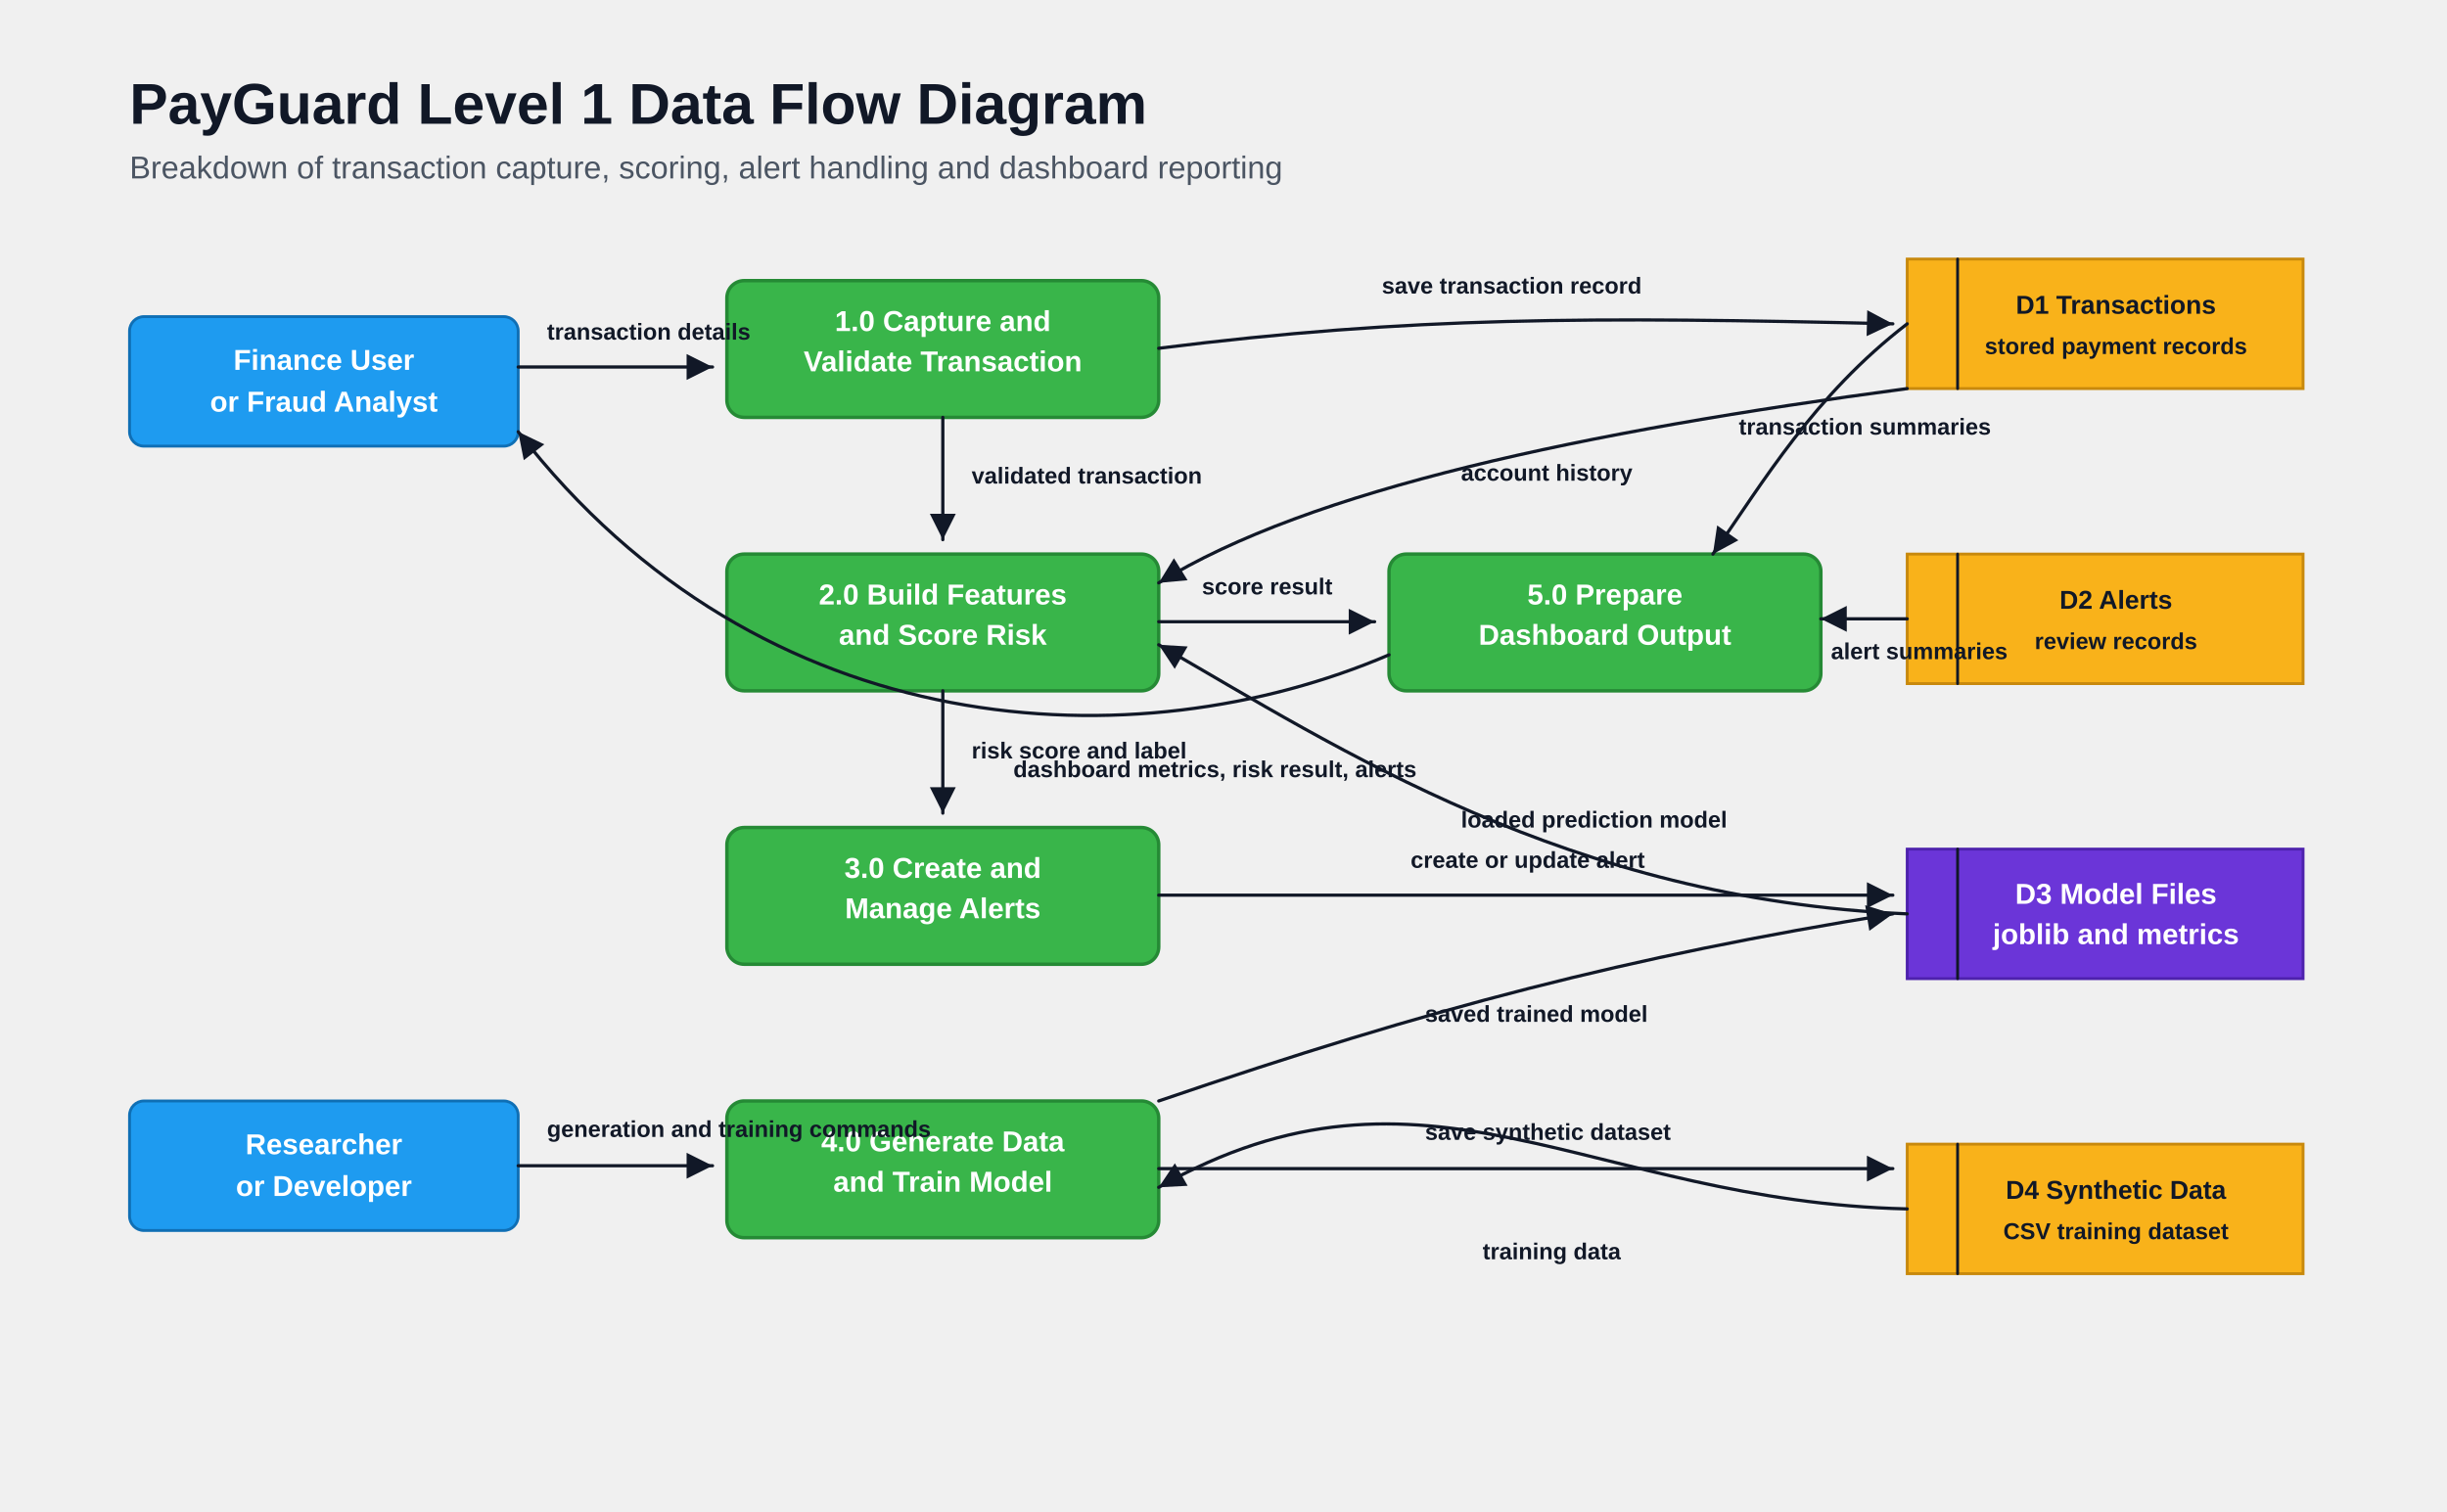
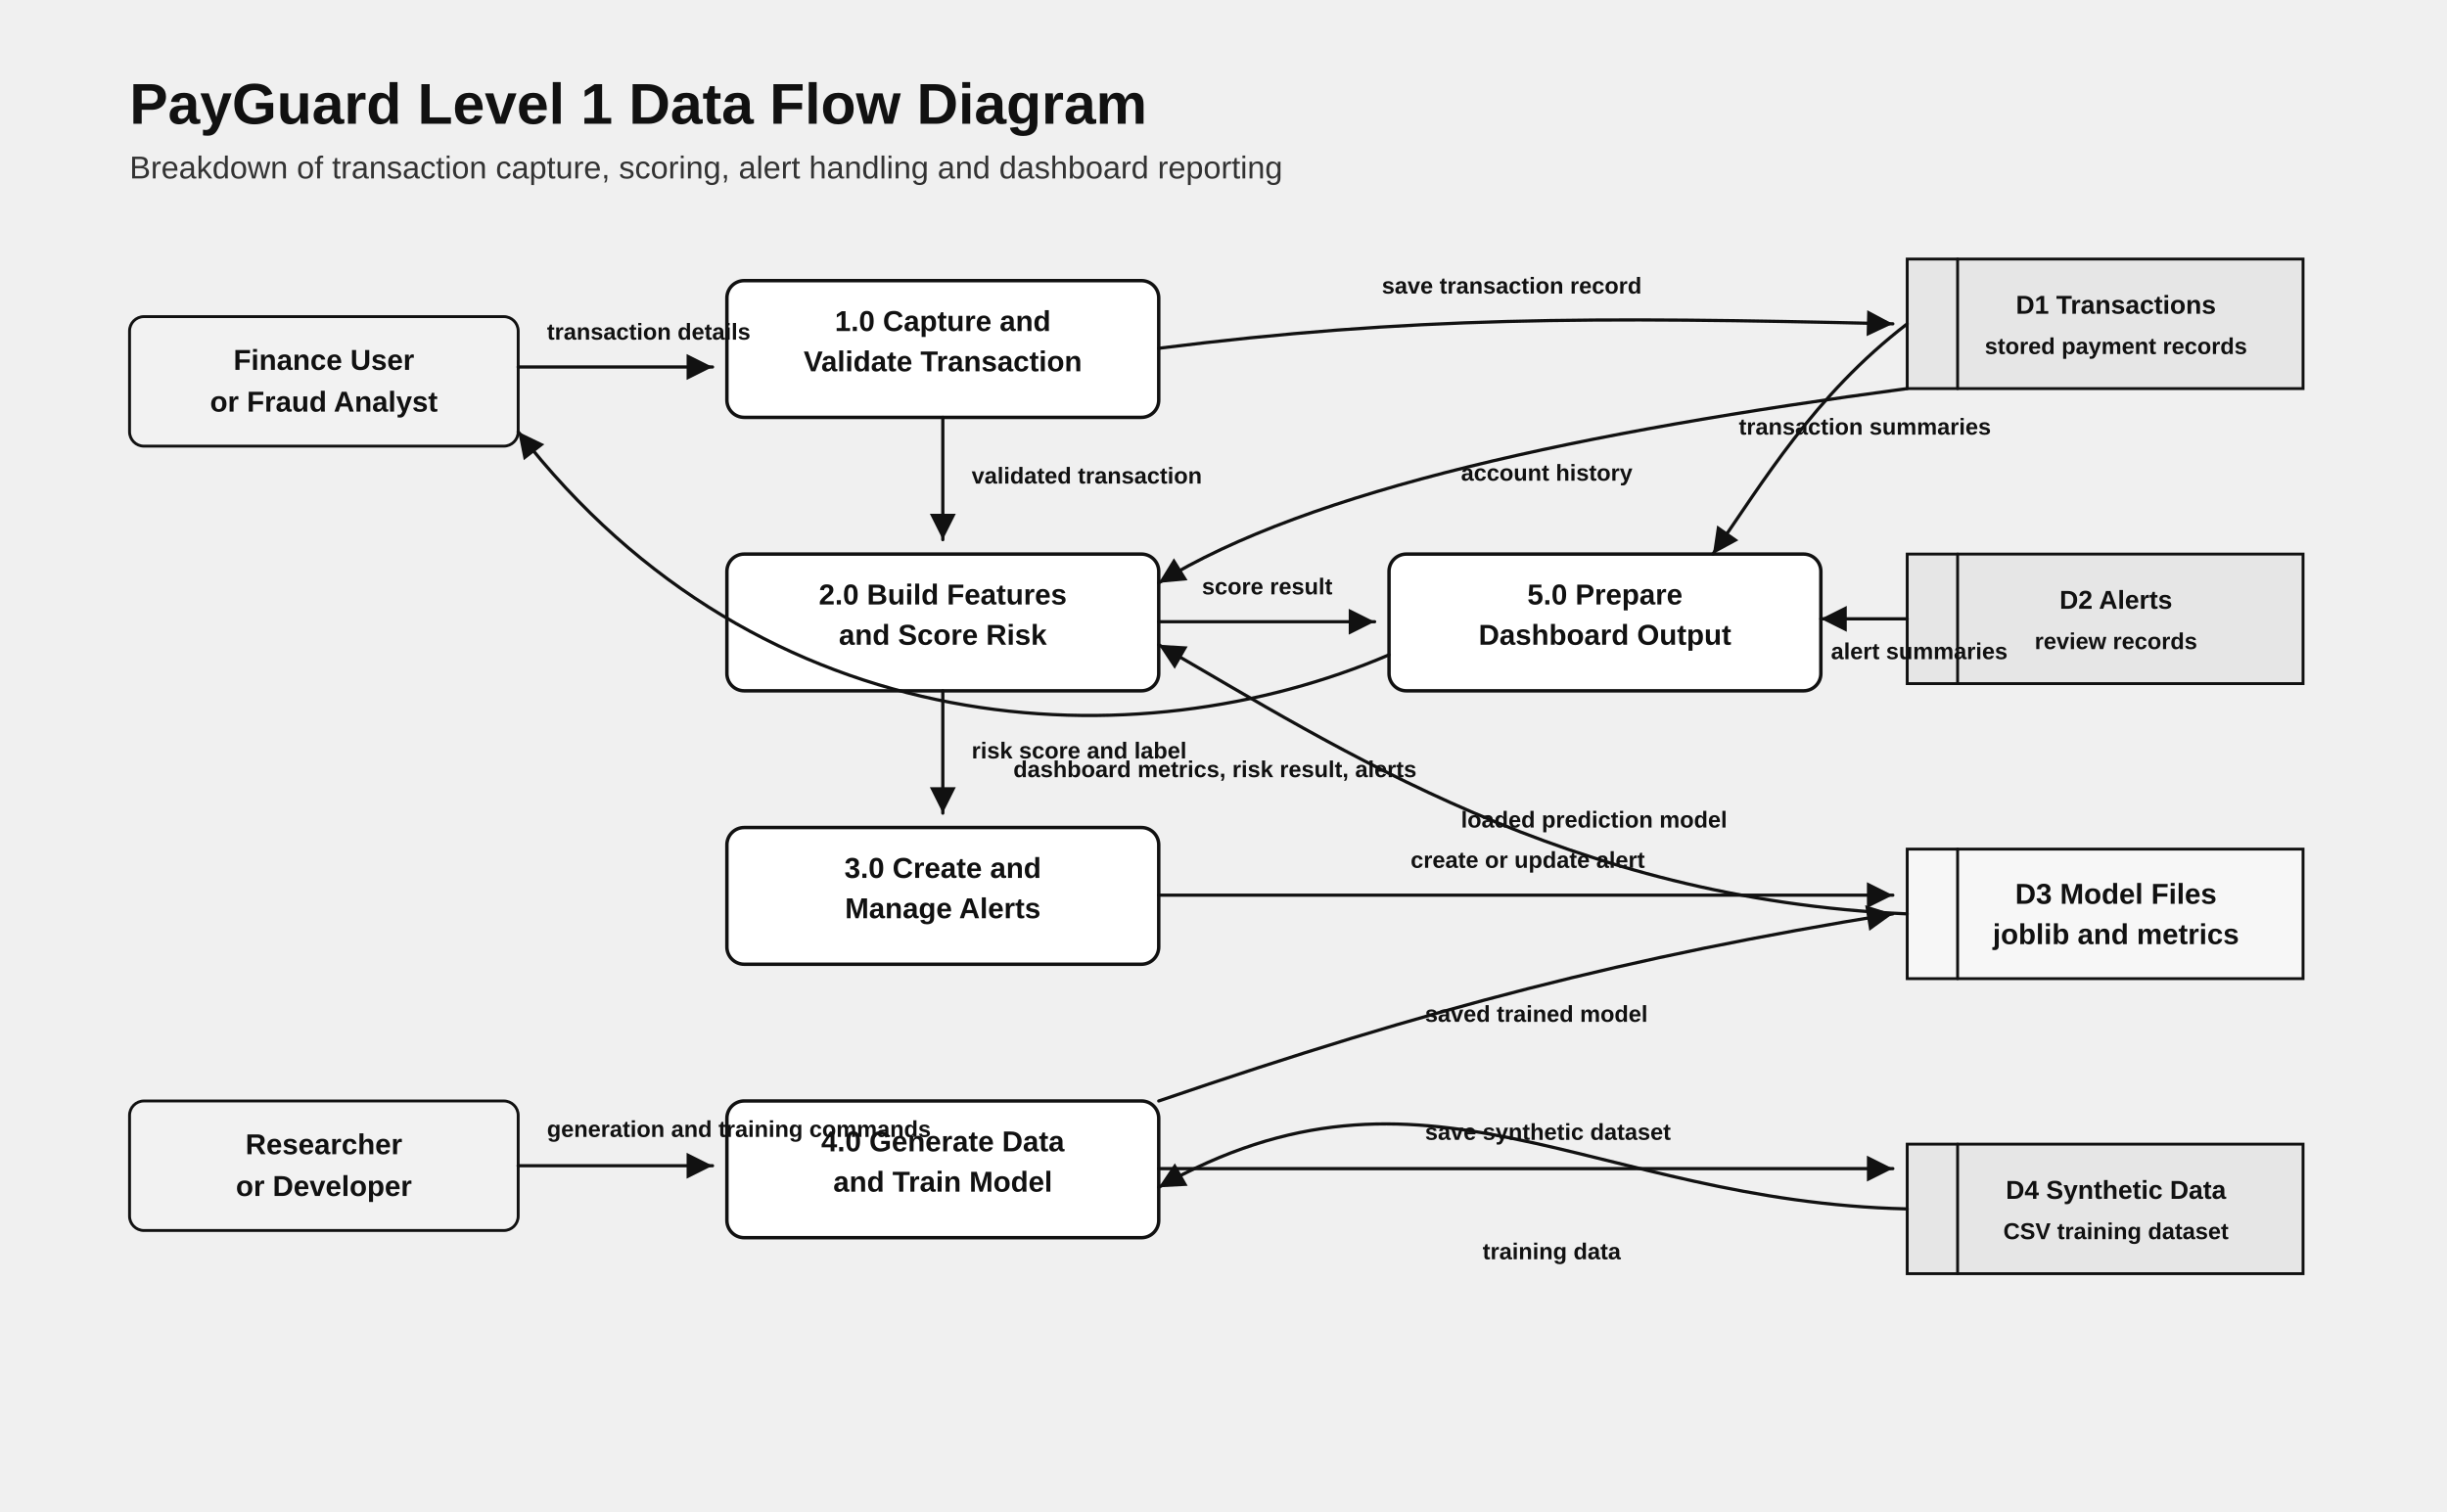
<svg xmlns="http://www.w3.org/2000/svg" width="1700" height="1050" viewBox="0 0 1700 1050" role="img" aria-labelledby="title desc">
  <defs>
    <marker id="arrow" markerWidth="12" markerHeight="12" refX="10" refY="6" orient="auto">
-       <path d="M2 2 L10 6 L2 10 Z" fill="#111827" />
+       <path d="M2 2 L10 6 L2 10 Z" fill="#111111" />
    </marker>
    <style>
-       .title { fill: #111827; font-family: Calibri, Arial, sans-serif; font-size: 40px; font-weight: 700; }
-       .subtitle { fill: #4b5563; font-family: Calibri, Arial, sans-serif; font-size: 22px; }
-       .entity { fill: #1e9bf0; stroke: #0f6fb5; stroke-width: 2; }
-       .process { fill: #39b54a; stroke: #258a35; stroke-width: 2.4; }
-       .store { fill: #f9b21a; stroke: #c8890d; stroke-width: 2; }
-       .model { fill: #6b35d8; stroke: #4e22ad; stroke-width: 2; }
-       .textLight { fill: #ffffff; font-family: Calibri, Arial, sans-serif; font-size: 20px; font-weight: 700; }
-       .textDark { fill: #111827; font-family: Calibri, Arial, sans-serif; font-size: 18px; font-weight: 700; }
-       .small { fill: #111827; font-family: Calibri, Arial, sans-serif; font-size: 16px; font-weight: 600; }
-       .line { stroke: #111827; stroke-width: 2.25; fill: none; marker-end: url(#arrow); stroke-linecap: round; stroke-linejoin: round; }
-       .storeLine { stroke: #111827; stroke-width: 2; fill: none; stroke-linecap: round; }
+       .title { fill: #111111; font-family: Calibri, Arial, sans-serif; font-size: 40px; font-weight: 700; }
+       .subtitle { fill: #333333; font-family: Calibri, Arial, sans-serif; font-size: 22px; }
+       .entity { fill: #f2f2f2; stroke: #111111; stroke-width: 2; }
+       .process { fill: #ffffff; stroke: #111111; stroke-width: 2.4; }
+       .store { fill: #e6e6e6; stroke: #111111; stroke-width: 2; }
+       .model { fill: #f7f7f7; stroke: #111111; stroke-width: 2; }
+       .textLight { fill: #111111; font-family: Calibri, Arial, sans-serif; font-size: 20px; font-weight: 700; }
+       .textDark { fill: #111111; font-family: Calibri, Arial, sans-serif; font-size: 18px; font-weight: 700; }
+       .small { fill: #111111; font-family: Calibri, Arial, sans-serif; font-size: 16px; font-weight: 600; }
+       .line { stroke: #111111; stroke-width: 2.25; fill: none; marker-end: url(#arrow); stroke-linecap: round; stroke-linejoin: round; }
+       .storeLine { stroke: #111111; stroke-width: 2; fill: none; stroke-linecap: round; }
    </style>
  </defs>
  <text x="90" y="86" class="title">PayGuard Level 1 Data Flow Diagram</text>
  <text x="90" y="124" class="subtitle">Breakdown of transaction capture, scoring, alert handling and dashboard reporting</text>
  <rect x="90" y="220" width="270" height="90" rx="10" class="entity" />
  <text x="225" y="257" class="textLight" text-anchor="middle">Finance User</text>
  <text x="225" y="286" class="textLight" text-anchor="middle">or Fraud Analyst</text>
  <rect x="90" y="765" width="270" height="90" rx="10" class="entity" />
  <text x="225" y="802" class="textLight" text-anchor="middle">Researcher</text>
  <text x="225" y="831" class="textLight" text-anchor="middle">or Developer</text>
  <rect x="505" y="195" width="300" height="95" rx="12" class="process" />
  <text x="655" y="230" class="textLight" text-anchor="middle">1.0 Capture and</text>
  <text x="655" y="258" class="textLight" text-anchor="middle">Validate Transaction</text>
  <rect x="505" y="385" width="300" height="95" rx="12" class="process" />
  <text x="655" y="420" class="textLight" text-anchor="middle">2.0 Build Features</text>
  <text x="655" y="448" class="textLight" text-anchor="middle">and Score Risk</text>
  <rect x="505" y="575" width="300" height="95" rx="12" class="process" />
  <text x="655" y="610" class="textLight" text-anchor="middle">3.0 Create and</text>
  <text x="655" y="638" class="textLight" text-anchor="middle">Manage Alerts</text>
  <rect x="505" y="765" width="300" height="95" rx="12" class="process" />
  <text x="655" y="800" class="textLight" text-anchor="middle">4.0 Generate Data</text>
  <text x="655" y="828" class="textLight" text-anchor="middle">and Train Model</text>
  <rect x="965" y="385" width="300" height="95" rx="12" class="process" />
  <text x="1115" y="420" class="textLight" text-anchor="middle">5.0 Prepare</text>
  <text x="1115" y="448" class="textLight" text-anchor="middle">Dashboard Output</text>
  <path d="M1325 180 H1600 V270 H1325 Z" class="store" />
  <line x1="1360" y1="180" x2="1360" y2="270" class="storeLine" />
  <text x="1470" y="218" class="textDark" text-anchor="middle">D1 Transactions</text>
  <text x="1470" y="246" class="small" text-anchor="middle">stored payment records</text>
  <path d="M1325 385 H1600 V475 H1325 Z" class="store" />
  <line x1="1360" y1="385" x2="1360" y2="475" class="storeLine" />
  <text x="1470" y="423" class="textDark" text-anchor="middle">D2 Alerts</text>
  <text x="1470" y="451" class="small" text-anchor="middle">review records</text>
  <path d="M1325 590 H1600 V680 H1325 Z" class="model" />
  <line x1="1360" y1="590" x2="1360" y2="680" class="storeLine" />
  <text x="1470" y="628" class="textLight" text-anchor="middle">D3 Model Files</text>
  <text x="1470" y="656" class="textLight" text-anchor="middle">joblib and metrics</text>
  <path d="M1325 795 H1600 V885 H1325 Z" class="store" />
  <line x1="1360" y1="795" x2="1360" y2="885" class="storeLine" />
  <text x="1470" y="833" class="textDark" text-anchor="middle">D4 Synthetic Data</text>
  <text x="1470" y="861" class="small" text-anchor="middle">CSV training dataset</text>
  <path d="M360 255 H495" class="line" />
  <text x="380" y="236" class="small">transaction details</text>
  <path d="M655 290 V375" class="line" />
  <text x="675" y="336" class="small">validated transaction</text>
  <path d="M805 242 C980 220 1105 220 1315 225" class="line" />
  <text x="960" y="204" class="small">save transaction record</text>
  <path d="M1325 270 C1100 300 910 340 805 405" class="line" />
  <text x="1015" y="334" class="small">account history</text>
  <path d="M1325 635 C1090 625 930 520 805 448" class="line" />
  <text x="1015" y="575" class="small">loaded prediction model</text>
  <path d="M655 480 V565" class="line" />
  <text x="675" y="527" class="small">risk score and label</text>
  <path d="M805 622 H1315" class="line" />
  <text x="980" y="603" class="small">create or update alert</text>
  <path d="M805 432 H955" class="line" />
  <text x="835" y="413" class="small">score result</text>
  <path d="M1325 225 C1260 275 1225 335 1190 385" class="line" />
  <text x="1208" y="302" class="small">transaction summaries</text>
  <path d="M1325 430 H1265" class="line" />
  <text x="1272" y="458" class="small">alert summaries</text>
  <path d="M965 455 C790 530 530 520 360 300" class="line" />
  <text x="704" y="540" class="small">dashboard metrics, risk result, alerts</text>
  <path d="M360 810 H495" class="line" />
  <text x="380" y="790" class="small">generation and training commands</text>
  <path d="M805 812 H1315" class="line" />
  <text x="990" y="792" class="small">save synthetic dataset</text>
  <path d="M1325 840 C1105 835 990 720 805 825" class="line" />
  <text x="1030" y="875" class="small">training data</text>
  <path d="M805 765 C995 700 1130 665 1315 635" class="line" />
  <text x="990" y="710" class="small">saved trained model</text>
</svg>
